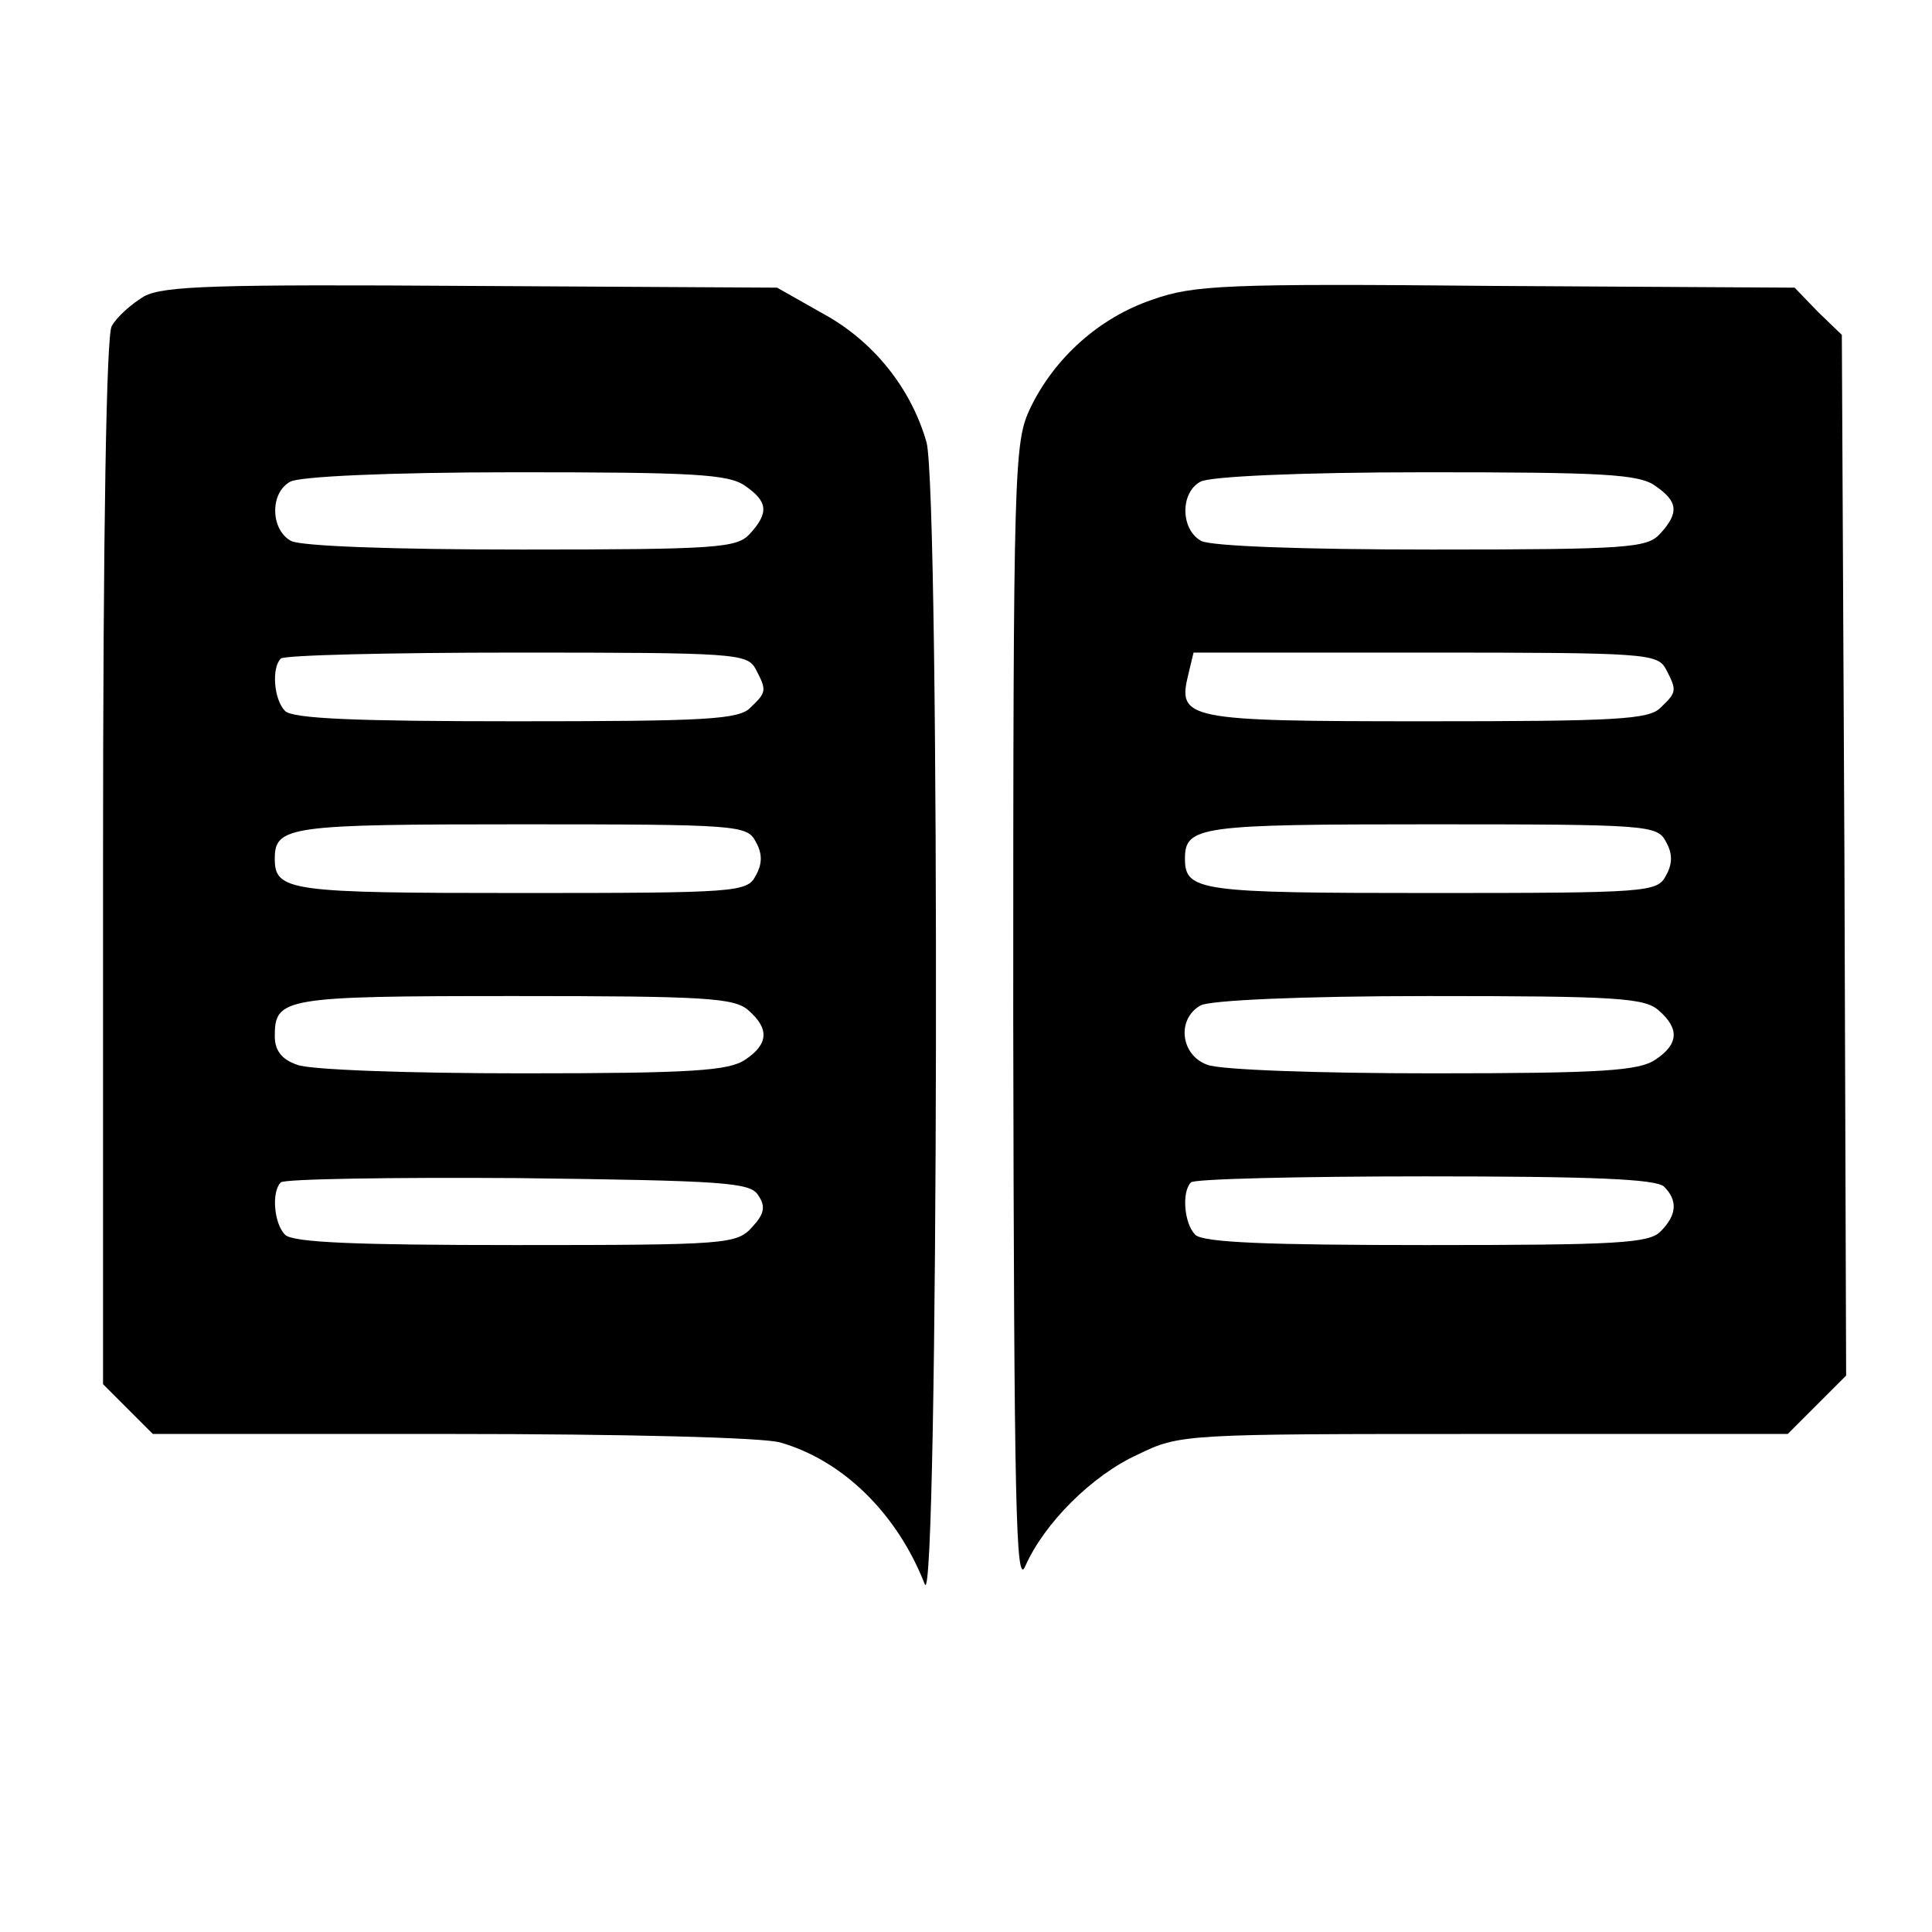
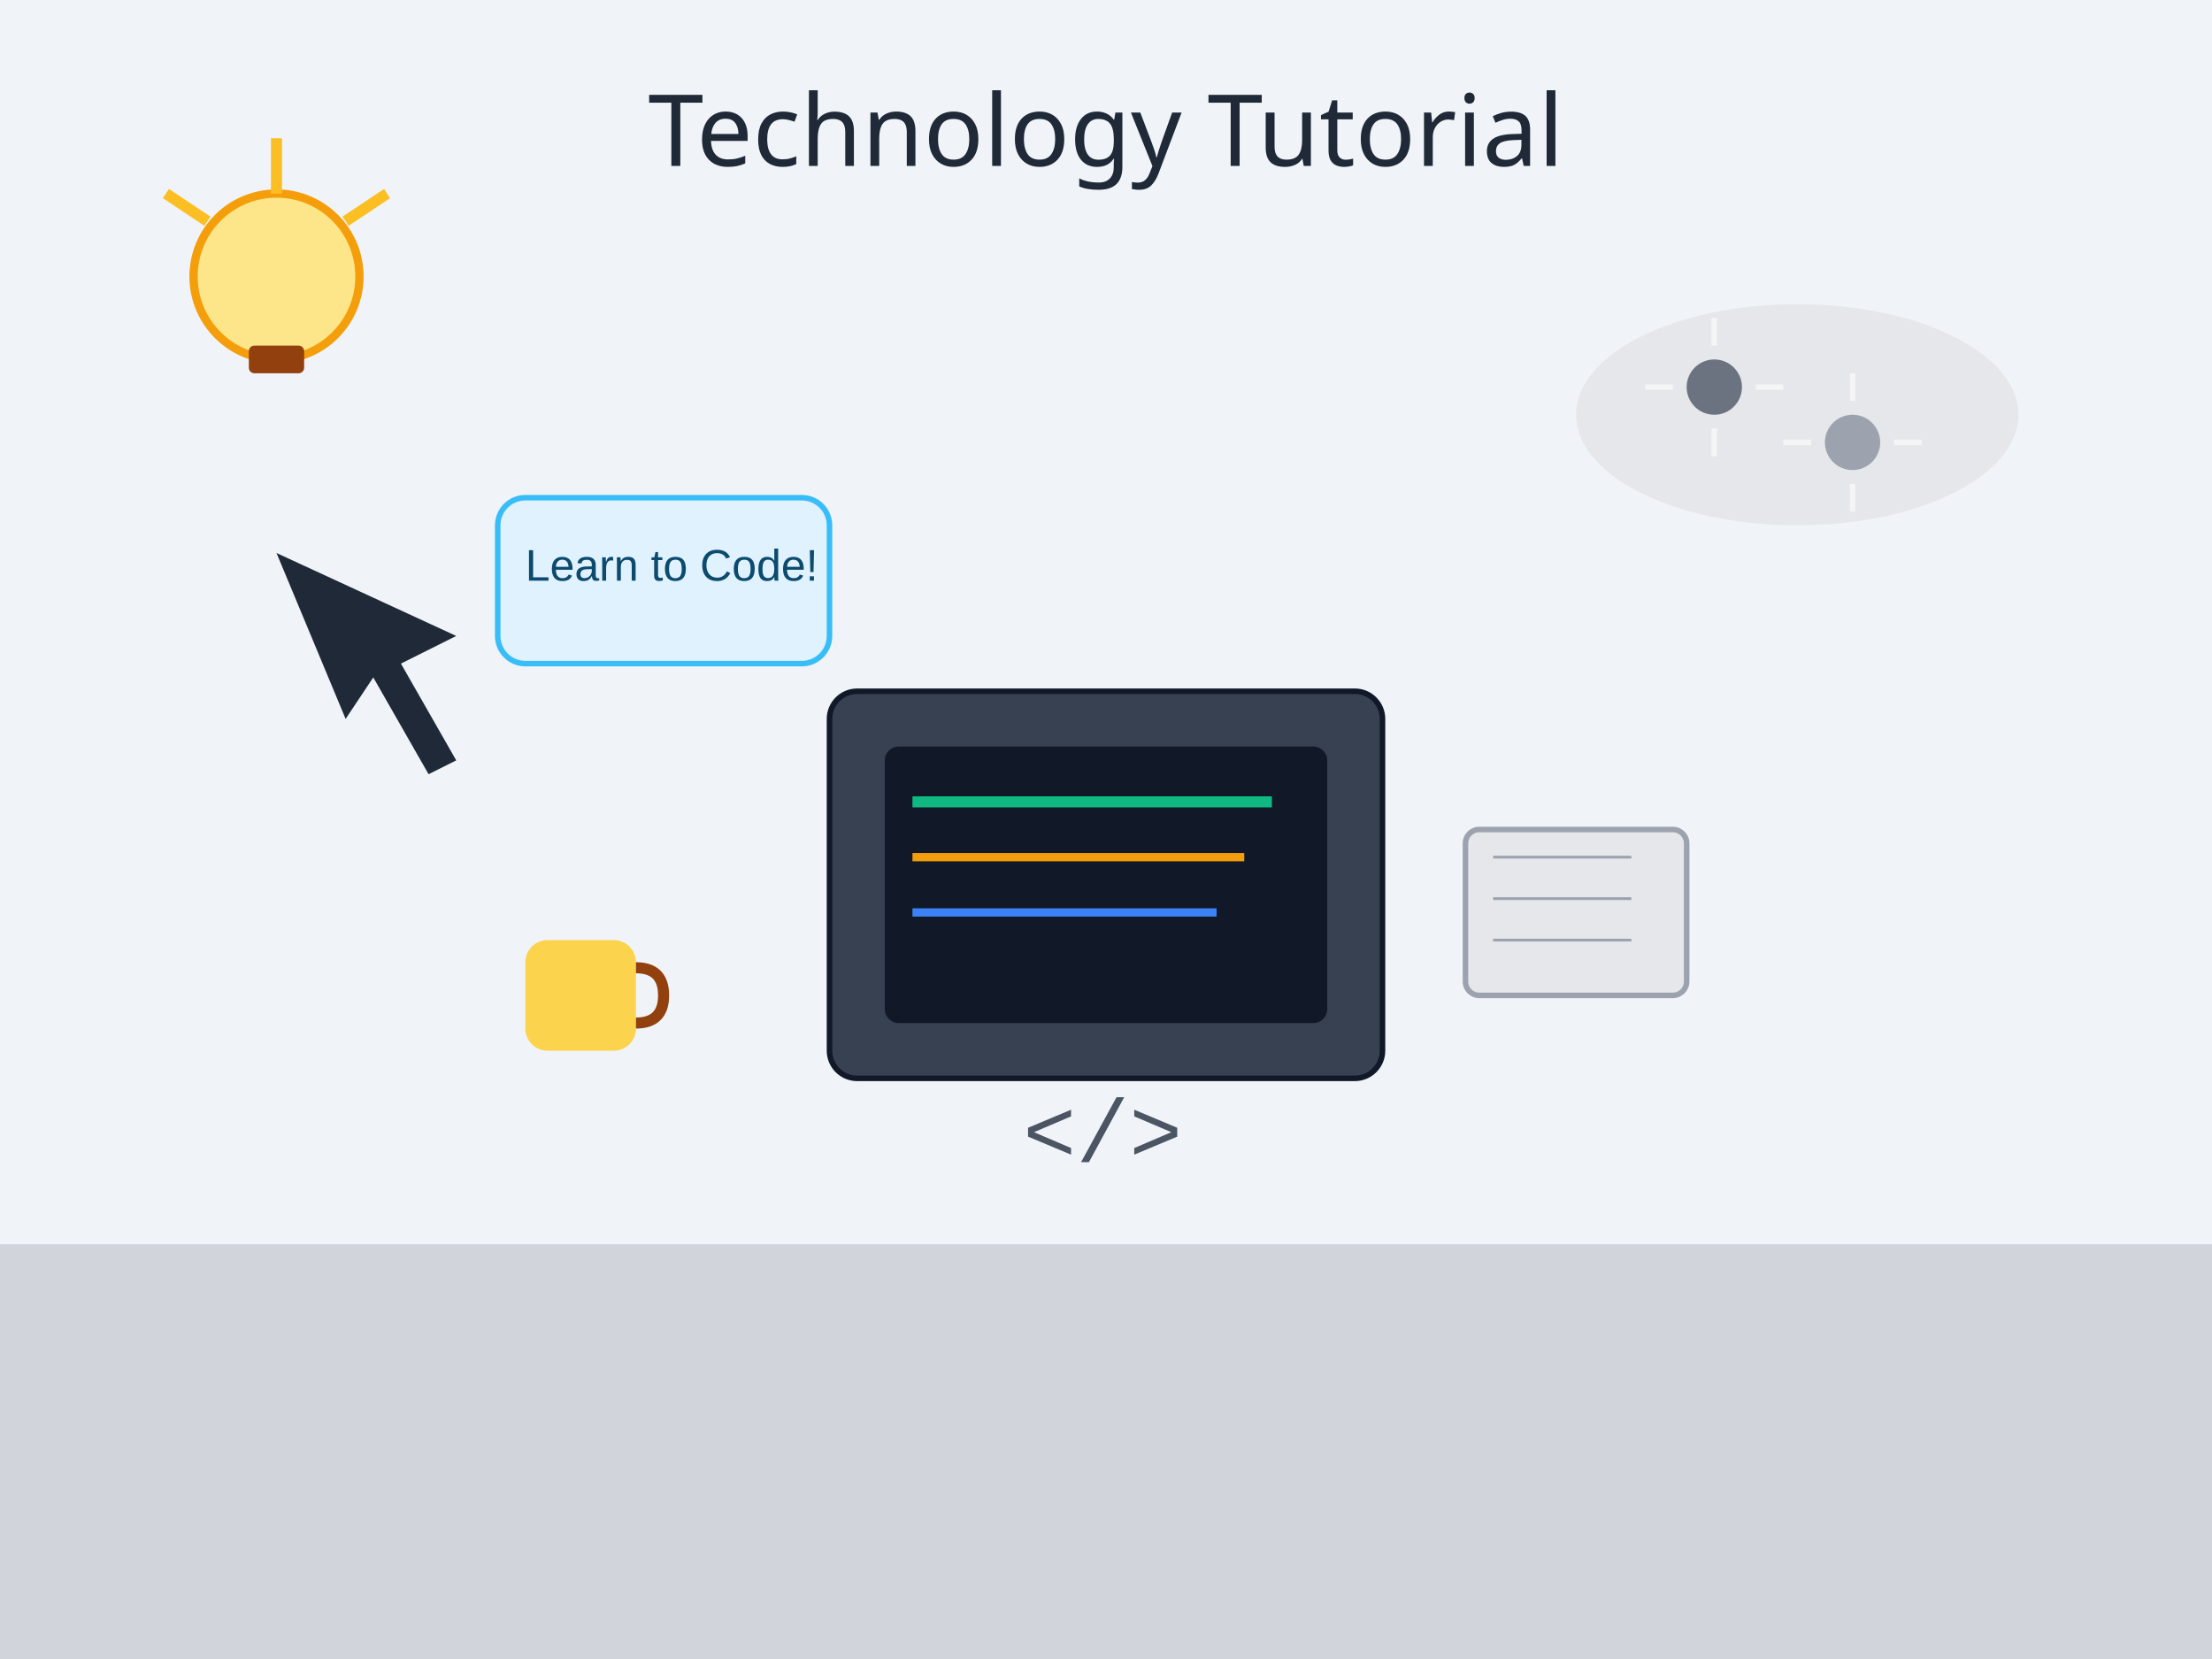
- <svg xmlns="http://www.w3.org/2000/svg" version="1.0" width="225pt" height="225pt" viewBox="0 0 225 225" preserveAspectRatio="xMidYMid meet">
-   <g transform="translate(0,225) scale(0.1,-0.1)" fill="#000000" stroke="none">
-     <path d="M168 1905 c-15 -9 -32 -24 -38 -35 -6 -12 -10 -230 -10 -625 l0 -607 29 -29 29 -29 349 0 c197 0 363 -4 382 -10 73 -21 136 -83 168 -165 16 -42 18 1271 2 1330 -18 63 -62 118 -121 150 l-53 30 -355 2 c-300 2 -359 0 -382 -12z m700 -221 c26 -18 28 -31 5 -56 -15 -16 -37 -18 -265 -18 -153 0 -257 4 -269 10 -24 13 -25 56 -1 69 10 6 114 11 262 11 206 0 249 -2 268 -16z m12 -213 c13 -25 13 -27 -6 -45 -13 -14 -52 -16 -273 -16 -186 0 -260 3 -269 12 -13 13 -16 50 -5 61 3 4 127 7 274 7 255 0 269 -1 279 -19z m0 -201 c8 -14 8 -26 0 -40 -10 -19 -21 -20 -273 -20 -270 0 -287 2 -287 40 0 38 17 40 287 40 252 0 263 -1 273 -20z m-8 -197 c24 -21 23 -39 -4 -57 -19 -13 -61 -16 -260 -16 -130 0 -248 4 -262 10 -18 6 -26 17 -26 33 0 45 9 47 279 47 223 0 257 -2 273 -17z m11 -215 c9 -13 7 -22 -7 -37 -18 -20 -29 -21 -276 -21 -186 0 -259 3 -268 12 -13 13 -16 50 -5 61 4 4 128 6 276 5 241 -3 271 -5 280 -20z" />
-     <path d="M1342 1901 c-62 -21 -114 -68 -142 -126 -19 -40 -20 -63 -20 -711 1 -568 3 -664 14 -638 22 50 78 106 131 130 49 24 54 24 403 24 l354 0 34 34 34 34 -2 606 -3 606 -28 27 -27 28 -348 2 c-316 3 -352 1 -400 -16z m586 -217 c26 -18 28 -31 5 -56 -15 -16 -37 -18 -265 -18 -153 0 -257 4 -269 10 -24 13 -25 56 -1 69 10 6 114 11 262 11 206 0 249 -2 268 -16z m12 -213 c13 -25 13 -27 -6 -45 -13 -14 -52 -16 -273 -16 -281 0 -290 2 -277 55 l6 25 270 0 c256 0 270 -1 280 -19z m0 -201 c8 -14 8 -26 0 -40 -10 -19 -21 -20 -273 -20 -270 0 -287 2 -287 40 0 38 17 40 287 40 252 0 263 -1 273 -20z m-8 -197 c24 -21 23 -39 -4 -57 -19 -13 -61 -16 -260 -16 -130 0 -248 4 -262 10 -31 11 -36 53 -8 69 10 6 116 11 266 11 218 0 252 -2 268 -17z m6 -205 c16 -16 15 -33 -4 -52 -13 -14 -52 -16 -273 -16 -186 0 -260 3 -269 12 -13 13 -16 50 -5 61 3 4 126 7 273 7 193 0 269 -3 278 -12z" />
-   </g>
+ <svg xmlns="http://www.w3.org/2000/svg" width="800" height="600" viewBox="0 0 800 600" fill="none">
+   <rect width="800" height="600" fill="#f0f4f8" />
+   <text x="50%" y="60" text-anchor="middle" font-size="36" font-family="Verdana, sans-serif" fill="#1f2937">
+     Technology Tutorial
+   </text>
+   <rect x="0" y="450" width="800" height="150" fill="#d1d5db" />
+   <rect x="300" y="250" width="200" height="140" rx="10" fill="#374151" stroke="#111827" stroke-width="2" />
+   <rect x="320" y="270" width="160" height="100" rx="5" fill="#111827" />
+   <line x1="330" y1="290" x2="460" y2="290" stroke="#10b981" stroke-width="4" />
+   <line x1="330" y1="310" x2="450" y2="310" stroke="#f59e0b" stroke-width="3" />
+   <line x1="330" y1="330" x2="440" y2="330" stroke="#3b82f6" stroke-width="3" />
+   <rect x="530" y="300" width="80" height="60" rx="5" fill="#e5e7eb" stroke="#9ca3af" stroke-width="2" />
+   <line x1="540" y1="310" x2="590" y2="310" stroke="#9ca3af" />
+   <line x1="540" y1="325" x2="590" y2="325" stroke="#9ca3af" />
+   <line x1="540" y1="340" x2="590" y2="340" stroke="#9ca3af" />
+   <rect x="190" y="340" width="40" height="40" rx="8" fill="#fcd34d" />
+   <path d="M230 350 q10 0 10 10 q0 10 -10 10" fill="none" stroke="#92400e" stroke-width="4" />
+   <polygon points="100,200 125,260 135,245 155,280 165,275 145,240 165,230" fill="#1f2937" />
+   <rect x="180" y="180" width="120" height="60" rx="10" fill="#e0f2fe" stroke="#38bdf8" stroke-width="2" />
+   <text x="190" y="210" font-size="16" font-family="Arial" fill="#0c4a6e">Learn to Code!</text>
+   <ellipse cx="650" cy="150" rx="80" ry="40" fill="#e5e7eb" />
+   <circle cx="620" cy="140" r="10" fill="#6b7280" />
+   <path d="M620 125 v-10 M620 155 v10 M635 140 h10 M605 140 h-10" stroke="#f5f5f5" stroke-width="2" />
+   <circle cx="670" cy="160" r="10" fill="#9ca3af" />
+   <path d="M670 145 v-10 M670 175 v10 M685 160 h10 M655 160 h-10" stroke="#f5f5f5" stroke-width="2" />
+   <text x="370" y="420" font-size="32" font-family="Courier New" fill="#4b5563">&lt;/&gt;</text>
+   <circle cx="100" cy="100" r="30" fill="#fde68a" stroke="#f59e0b" stroke-width="3" />
+   <rect x="90" y="125" width="20" height="10" rx="2" fill="#92400e" />
+   <line x1="100" y1="70" x2="100" y2="50" stroke="#fbbf24" stroke-width="4" />
+   <line x1="75" y1="80" x2="60" y2="70" stroke="#fbbf24" stroke-width="4" />
+   <line x1="125" y1="80" x2="140" y2="70" stroke="#fbbf24" stroke-width="4" />
</svg>
